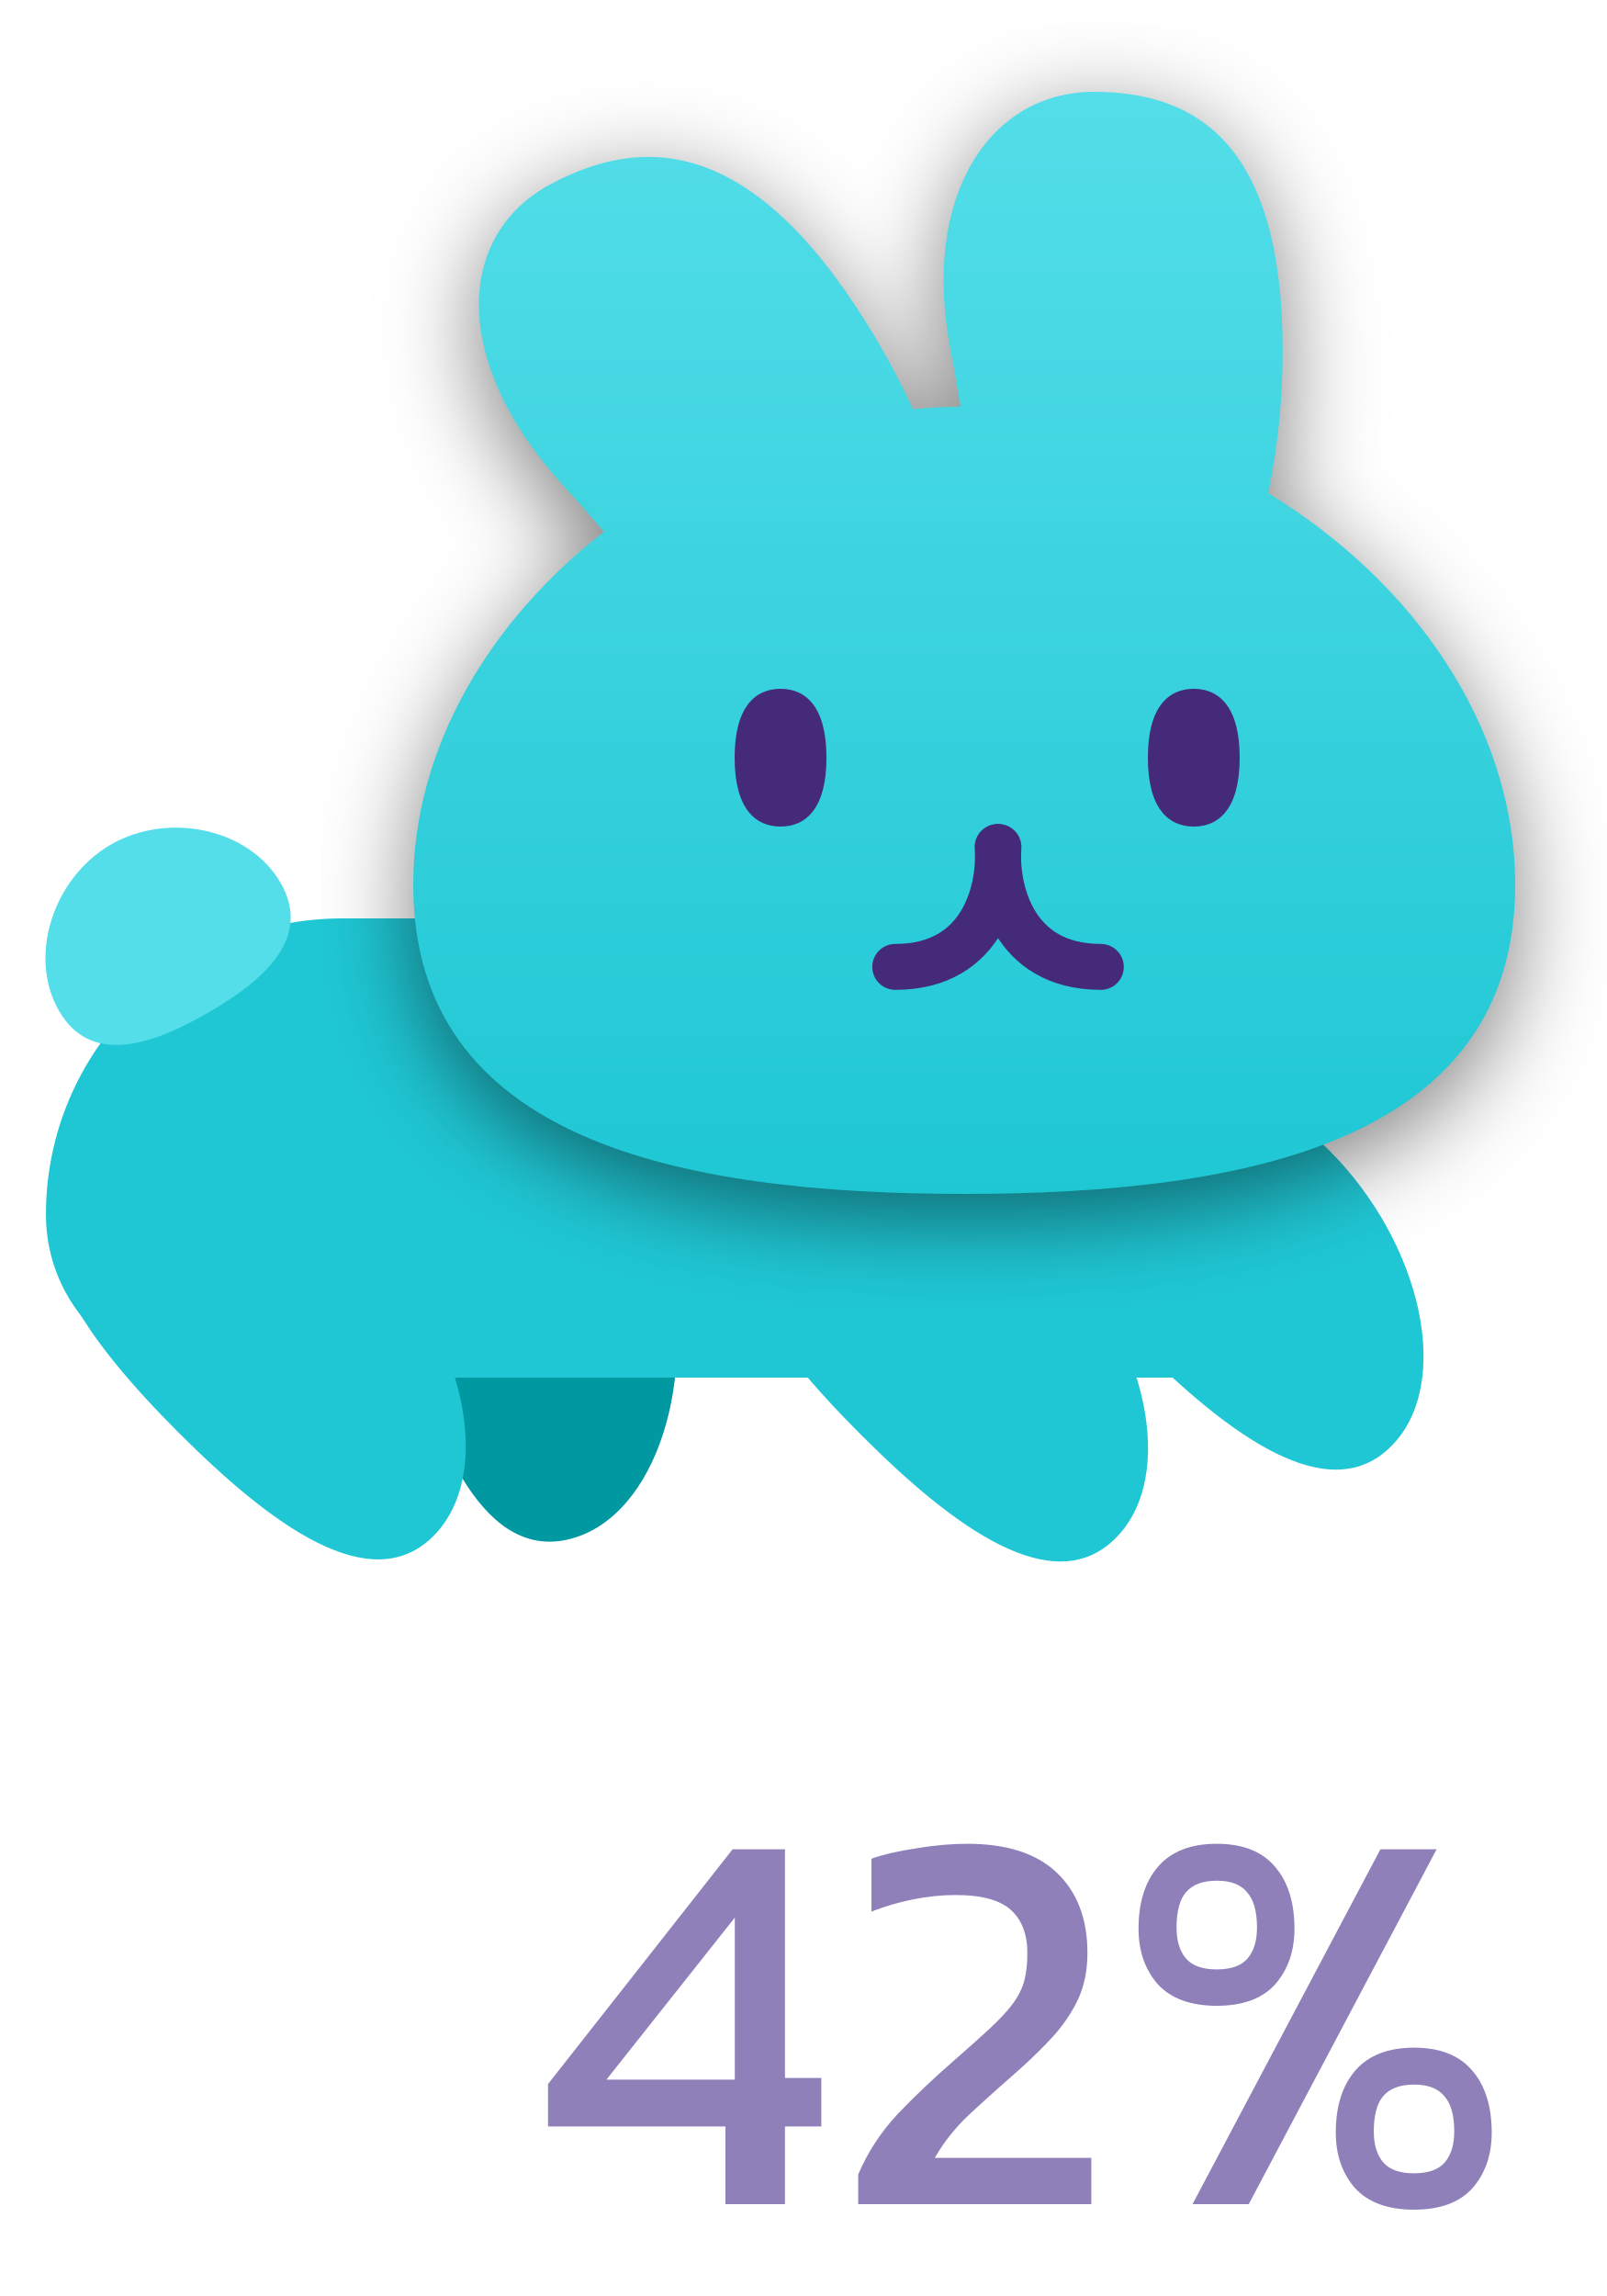
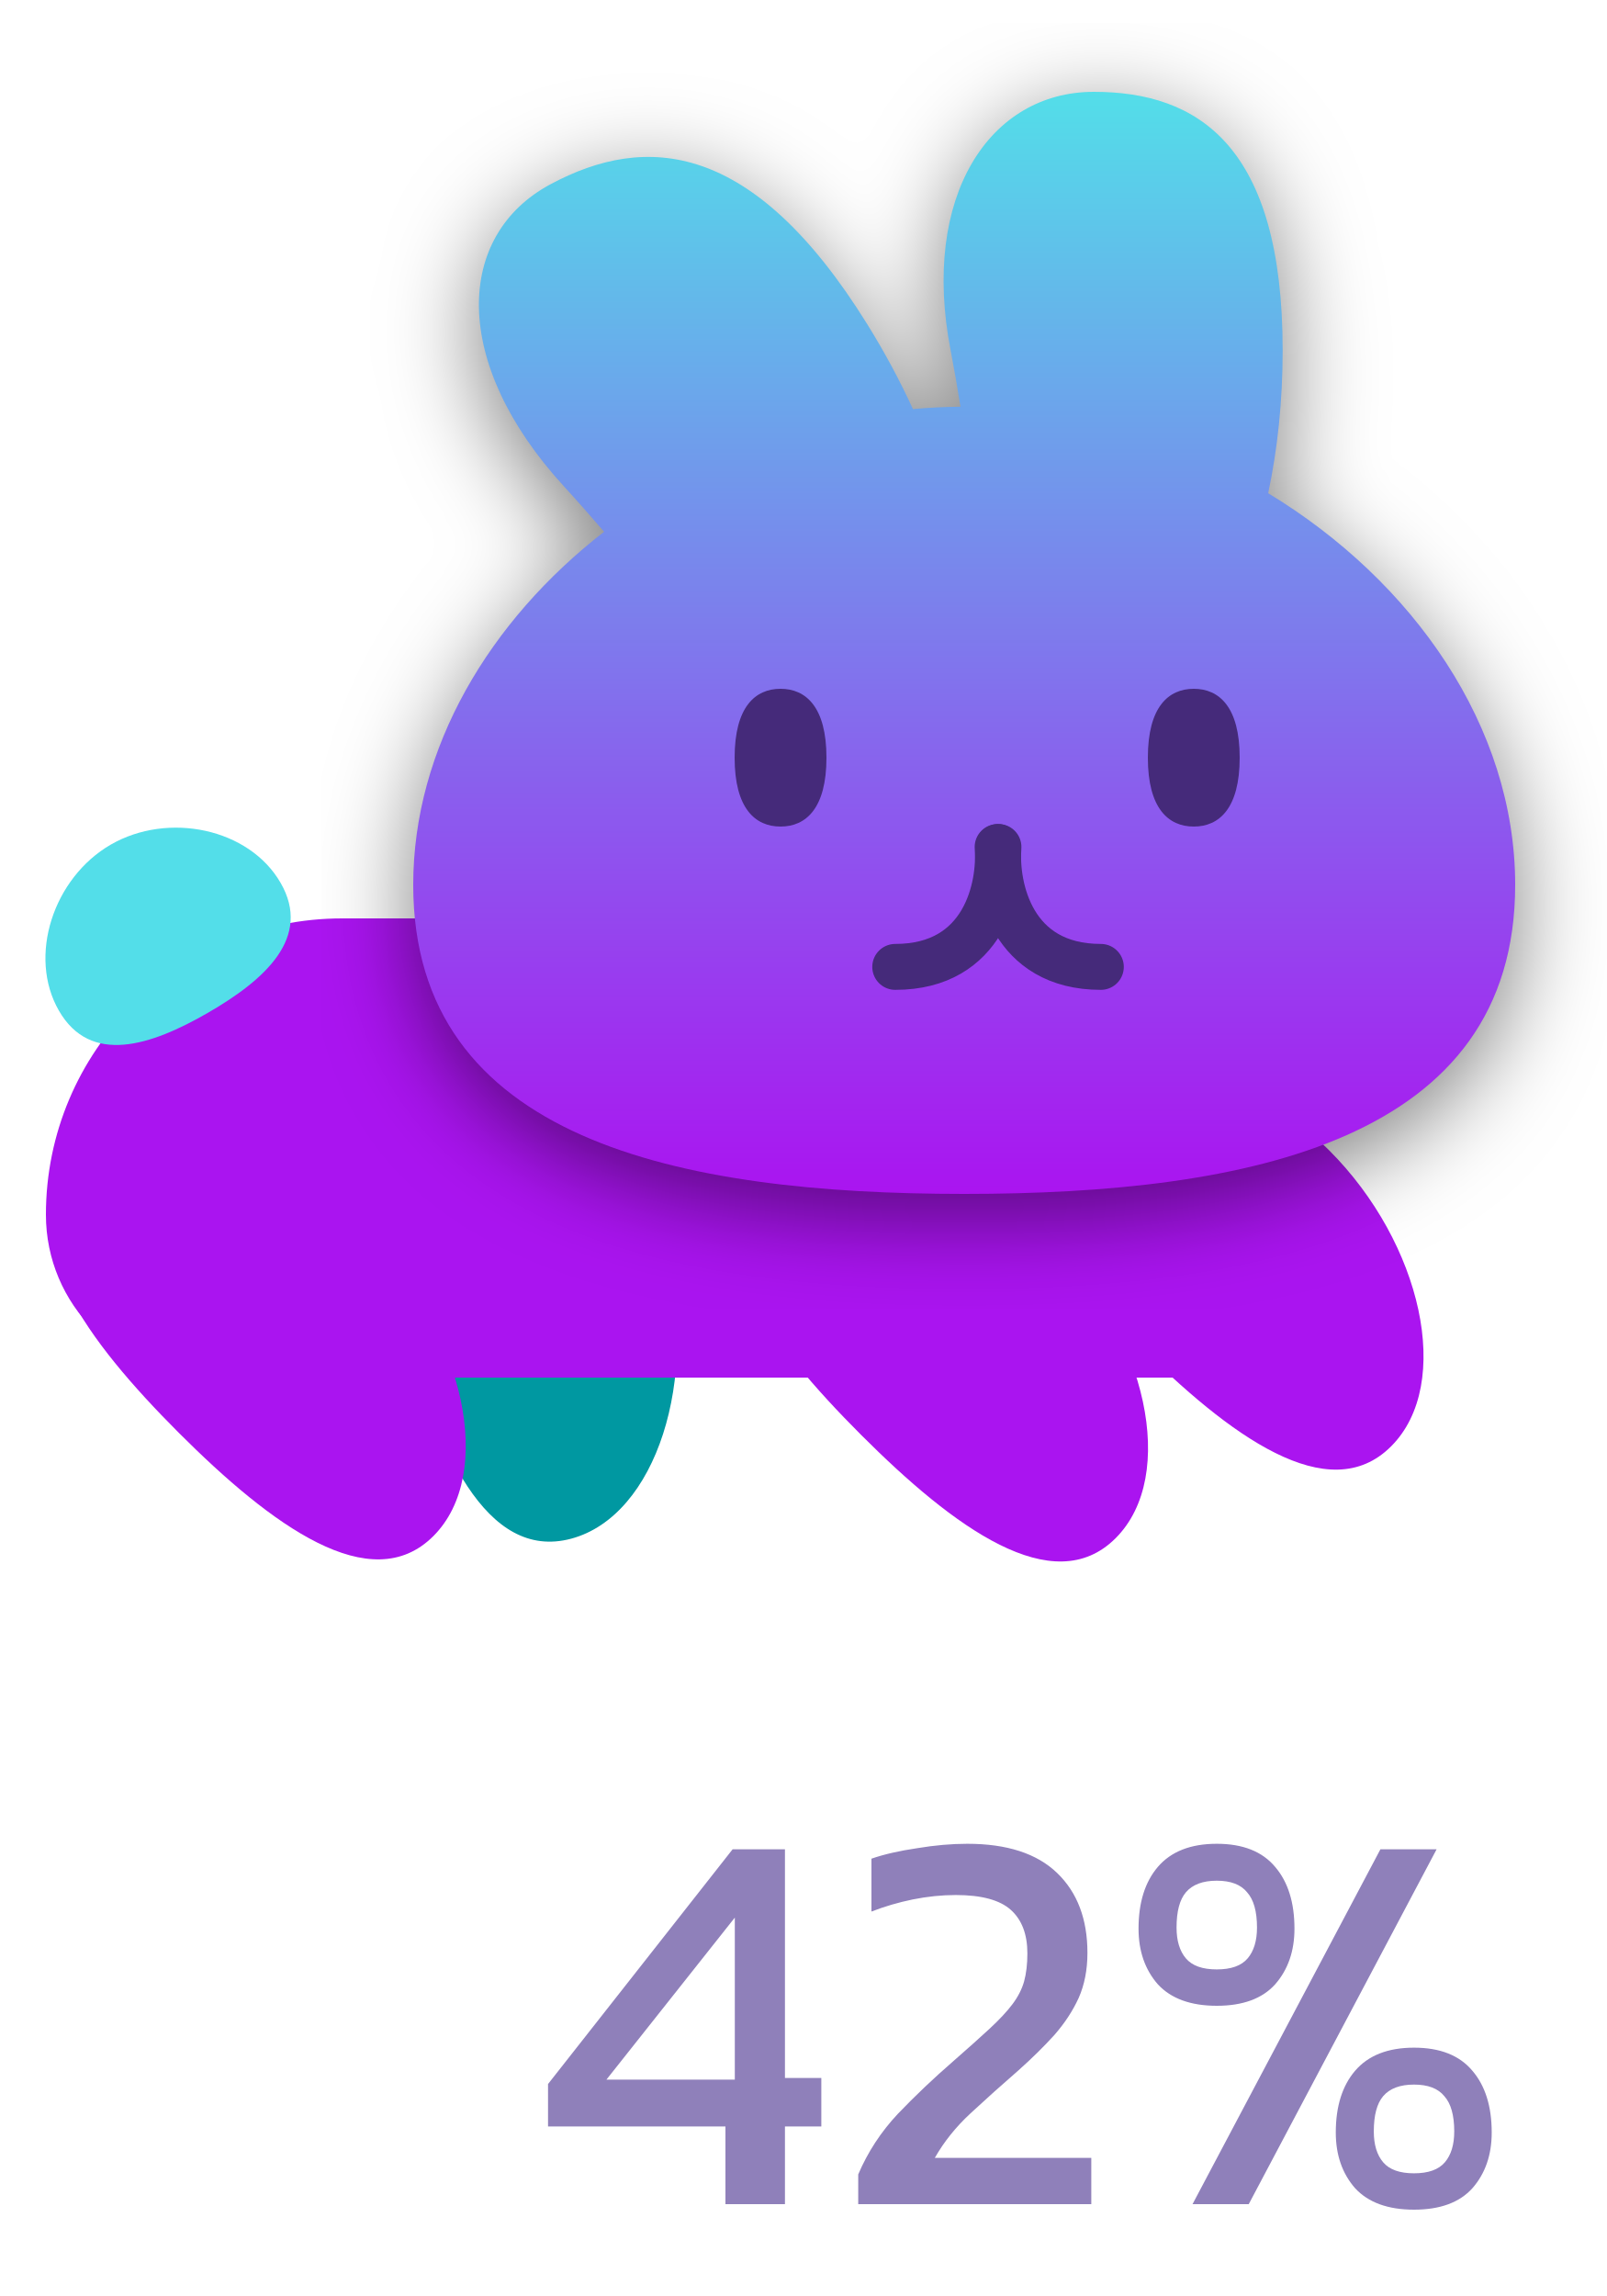
<svg xmlns="http://www.w3.org/2000/svg" width="35" height="50" fill="none" viewBox="0 0 35 50">
  <path fill="#0098A1" d="M9.588 22.865C7.729 23.363 8.025 26.033 8.764 28.79C9.502 31.546 10.581 34.006 12.44 33.508C14.299 33.01 15.233 30.01 14.495 27.254C13.756 24.498 11.447 22.367 9.588 22.865Z" />
-   <path fill="#1FC7D4" d="M1 26.452C1 22.889 3.888 20 7.452 20H13V30H4.548C2.589 30 1 28.411 1 26.452Z" />
+   <path fill="#AA14F0" d="M1 26.452C1 22.889 3.888 20 7.452 20H13V30H4.548C2.589 30 1 28.411 1 26.452Z" />
  <path fill="#53DEE9" d="M6.111 19.225C6.797 20.412 5.778 21.334 4.528 22.056C3.278 22.778 1.97 23.199 1.284 22.011C0.599 20.824 1.163 19.115 2.413 18.393C3.663 17.672 5.425 18.037 6.111 19.225Z" />
-   <path fill="#1FC7D4" d="M1.647 25.66C0.286 27.021 1.878 29.185 3.895 31.203C5.913 33.221 8.077 34.812 9.438 33.452C10.799 32.091 10.108 29.025 8.091 27.008C6.073 24.99 3.007 24.299 1.647 25.66Z" />
-   <rect width="1" height="10" fill="#1FC7D4" transform="matrix(-1 0 0 1 14 20)" />
-   <rect width="17" height="10" x="9" y="20" fill="#1FC7D4" />
-   <path fill="#1FC7D4" d="M16.507 25.706C15.146 27.067 16.738 29.231 18.756 31.249C20.773 33.267 22.938 34.858 24.298 33.497C25.659 32.137 24.968 29.071 22.951 27.053C20.933 25.036 17.868 24.345 16.507 25.706Z" />
-   <path fill="#1FC7D4" d="M22.507 23.706C21.146 25.067 22.738 27.231 24.756 29.249C26.773 31.267 28.938 32.858 30.298 31.497C31.659 30.137 30.968 27.071 28.951 25.053C26.933 23.036 23.868 22.345 22.507 23.706Z" />
+   <path fill="#AA14F0" d="M1.647 25.66C0.286 27.021 1.878 29.185 3.895 31.203C5.913 33.221 8.077 34.812 9.438 33.452C10.799 32.091 10.108 29.025 8.091 27.008C6.073 24.99 3.007 24.299 1.647 25.66Z" />
+   <rect width="1" height="10" fill="#AA14F0" transform="matrix(-1 0 0 1 14 20)" />
+   <rect width="17" height="10" x="9" y="20" fill="#AA14F0" />
+   <path fill="#AA14F0" d="M16.507 25.706C15.146 27.067 16.738 29.231 18.756 31.249C20.773 33.267 22.938 34.858 24.298 33.497C25.659 32.137 24.968 29.071 22.951 27.053C20.933 25.036 17.868 24.345 16.507 25.706Z" />
+   <path fill="#AA14F0" d="M22.507 23.706C21.146 25.067 22.738 27.231 24.756 29.249C26.773 31.267 28.938 32.858 30.298 31.497C31.659 30.137 30.968 27.071 28.951 25.053C26.933 23.036 23.868 22.345 22.507 23.706Z" />
  <g filter="url(#filter0_d)">
    <path fill="url(#paint0_linear_bunny_full)" fill-rule="evenodd" d="M20.705 7.634C20.781 8.027 20.852 8.438 20.919 8.857C20.573 8.86 20.227 8.877 19.884 8.909C19.603 8.295 19.269 7.672 18.884 7.053C16.396 3.051 14.062 2.901 11.989 4.013C9.915 5.124 9.811 7.896 12.283 10.592C12.57 10.905 12.863 11.238 13.157 11.58C10.66 13.516 9 16.291 9 19.27C9 24.829 14.785 26 21 26C27.215 26 33 24.829 33 19.27C33 15.828 30.784 12.658 27.621 10.741C27.824 9.785 27.936 8.735 27.936 7.634C27.936 3.172 26.095 2 23.824 2C21.553 2 20.051 4.271 20.705 7.634Z" clip-rule="evenodd" />
  </g>
  <path stroke="#452A7A" stroke-linecap="round" d="M21.728 18.445C21.796 19.315 21.445 21.056 19.498 21.056" />
  <path stroke="#452A7A" stroke-linecap="round" d="M21.746 18.445C21.678 19.315 22.03 21.056 23.976 21.056" />
  <path fill="#452A7A" d="M18 16.5C18 17.605 17.552 18 17 18C16.448 18 16 17.605 16 16.5C16 15.395 16.448 15 17 15C17.552 15 18 15.395 18 16.5Z" />
  <path fill="#452A7A" d="M27 16.5C27 17.605 26.552 18 26 18C25.448 18 25 17.605 25 16.5C25 15.395 25.448 15 26 15C26.552 15 27 15.395 27 16.5Z" />
  <path fill="#8F80BA" d="M15.8 48V46.308H11.936V45.384L15.956 40.272H17.096V45.252H17.888V46.308H17.096V48H15.8ZM13.208 45.288H16.004V41.76L13.208 45.288ZM18.692 48V47.352C18.9 46.864 19.188 46.424 19.556 46.032C19.932 45.64 20.332 45.26 20.756 44.892C21.076 44.612 21.34 44.376 21.548 44.184C21.764 43.984 21.932 43.804 22.052 43.644C22.172 43.484 22.256 43.32 22.304 43.152C22.352 42.976 22.376 42.772 22.376 42.54C22.376 42.124 22.256 41.808 22.016 41.592C21.776 41.376 21.376 41.268 20.816 41.268C20.512 41.268 20.2 41.3 19.88 41.364C19.568 41.428 19.268 41.516 18.98 41.628V40.476C19.26 40.38 19.592 40.304 19.976 40.248C20.36 40.184 20.724 40.152 21.068 40.152C21.932 40.152 22.584 40.364 23.024 40.788C23.464 41.212 23.684 41.792 23.684 42.528C23.684 42.896 23.62 43.224 23.492 43.512C23.364 43.792 23.188 44.06 22.964 44.316C22.74 44.564 22.48 44.82 22.184 45.084C21.816 45.404 21.468 45.716 21.14 46.02C20.82 46.316 20.56 46.64 20.36 46.992H23.768V48H18.692ZM26.501 43.68C25.933 43.68 25.505 43.524 25.217 43.212C24.937 42.892 24.797 42.488 24.797 42C24.797 41.432 24.937 40.984 25.217 40.656C25.505 40.32 25.933 40.152 26.501 40.152C27.069 40.152 27.493 40.32 27.773 40.656C28.053 40.984 28.193 41.432 28.193 42C28.193 42.488 28.053 42.892 27.773 43.212C27.493 43.524 27.069 43.68 26.501 43.68ZM25.973 48L30.065 40.272H31.289L27.197 48H25.973ZM26.501 42.888C26.813 42.888 27.037 42.808 27.173 42.648C27.309 42.488 27.377 42.264 27.377 41.976C27.377 41.624 27.305 41.368 27.161 41.208C27.025 41.04 26.805 40.956 26.501 40.956C26.197 40.956 25.973 41.04 25.829 41.208C25.693 41.368 25.625 41.624 25.625 41.976C25.625 42.264 25.693 42.488 25.829 42.648C25.965 42.808 26.189 42.888 26.501 42.888ZM30.797 48.12C30.229 48.12 29.801 47.964 29.513 47.652C29.233 47.332 29.093 46.928 29.093 46.44C29.093 45.872 29.233 45.424 29.513 45.096C29.801 44.76 30.229 44.592 30.797 44.592C31.365 44.592 31.789 44.76 32.069 45.096C32.349 45.424 32.489 45.872 32.489 46.44C32.489 46.928 32.349 47.332 32.069 47.652C31.789 47.964 31.365 48.12 30.797 48.12ZM30.797 47.328C31.109 47.328 31.333 47.248 31.469 47.088C31.605 46.928 31.673 46.704 31.673 46.416C31.673 46.064 31.601 45.808 31.457 45.648C31.321 45.48 31.101 45.396 30.797 45.396C30.493 45.396 30.269 45.48 30.125 45.648C29.989 45.808 29.921 46.064 29.921 46.416C29.921 46.704 29.989 46.928 30.125 47.088C30.261 47.248 30.485 47.328 30.797 47.328Z" />
  <defs>
    <filter id="filter0_d" width="28" height="28" x="7" y=".5" color-interpolation-filters="sRGB" filterUnits="userSpaceOnUse">
      <feFlood flood-opacity="0" result="BackgroundImageFix" />
      <feColorMatrix in="SourceAlpha" type="matrix" values="0 0 0 0 0 0 0 0 0 0 0 0 0 0 0 0 0 0 127 0" />
      <feOffset dy=".5" />
      <feGaussianBlur stdDeviation="1" />
      <feColorMatrix type="matrix" values="0 0 0 0 0 0 0 0 0 0 0 0 0 0 0 0 0 0 0.5 0" />
      <feBlend in2="BackgroundImageFix" mode="normal" result="effect1_dropShadow" />
      <feBlend in="SourceGraphic" in2="effect1_dropShadow" mode="normal" result="shape" />
    </filter>
    <linearGradient id="paint0_linear_bunny_full" x1="21" x2="21" y1="2" y2="26" gradientUnits="userSpaceOnUse">
      <stop stop-color="#53DEE9" />
-       <stop offset="1" stop-color="#1FC7D4" />
+       <stop offset="1" stop-color="#AA14F0" />
    </linearGradient>
  </defs>
</svg>
